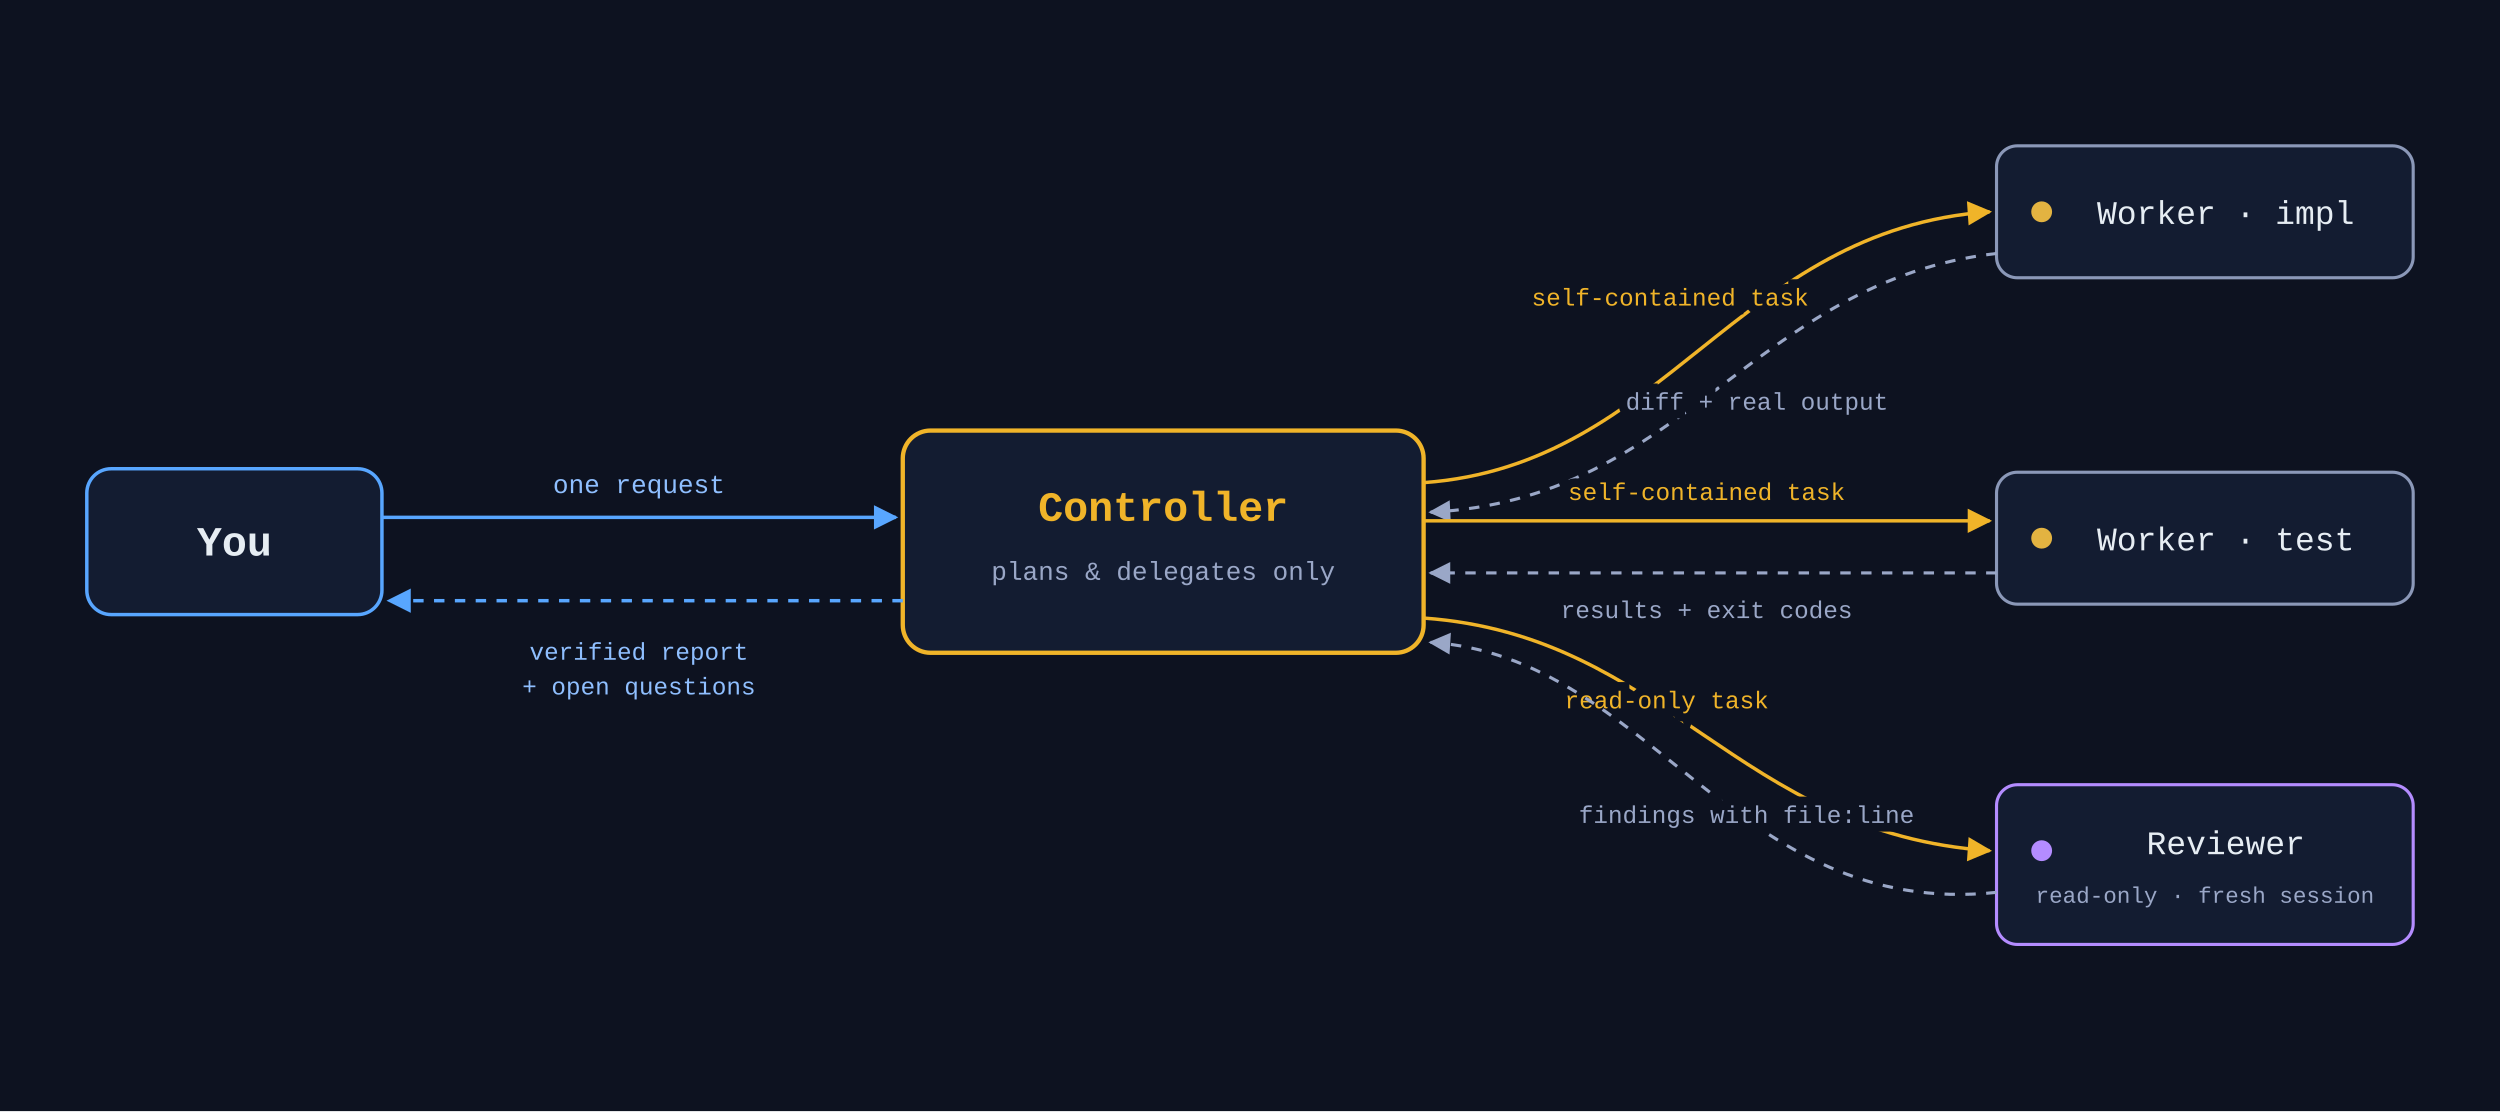
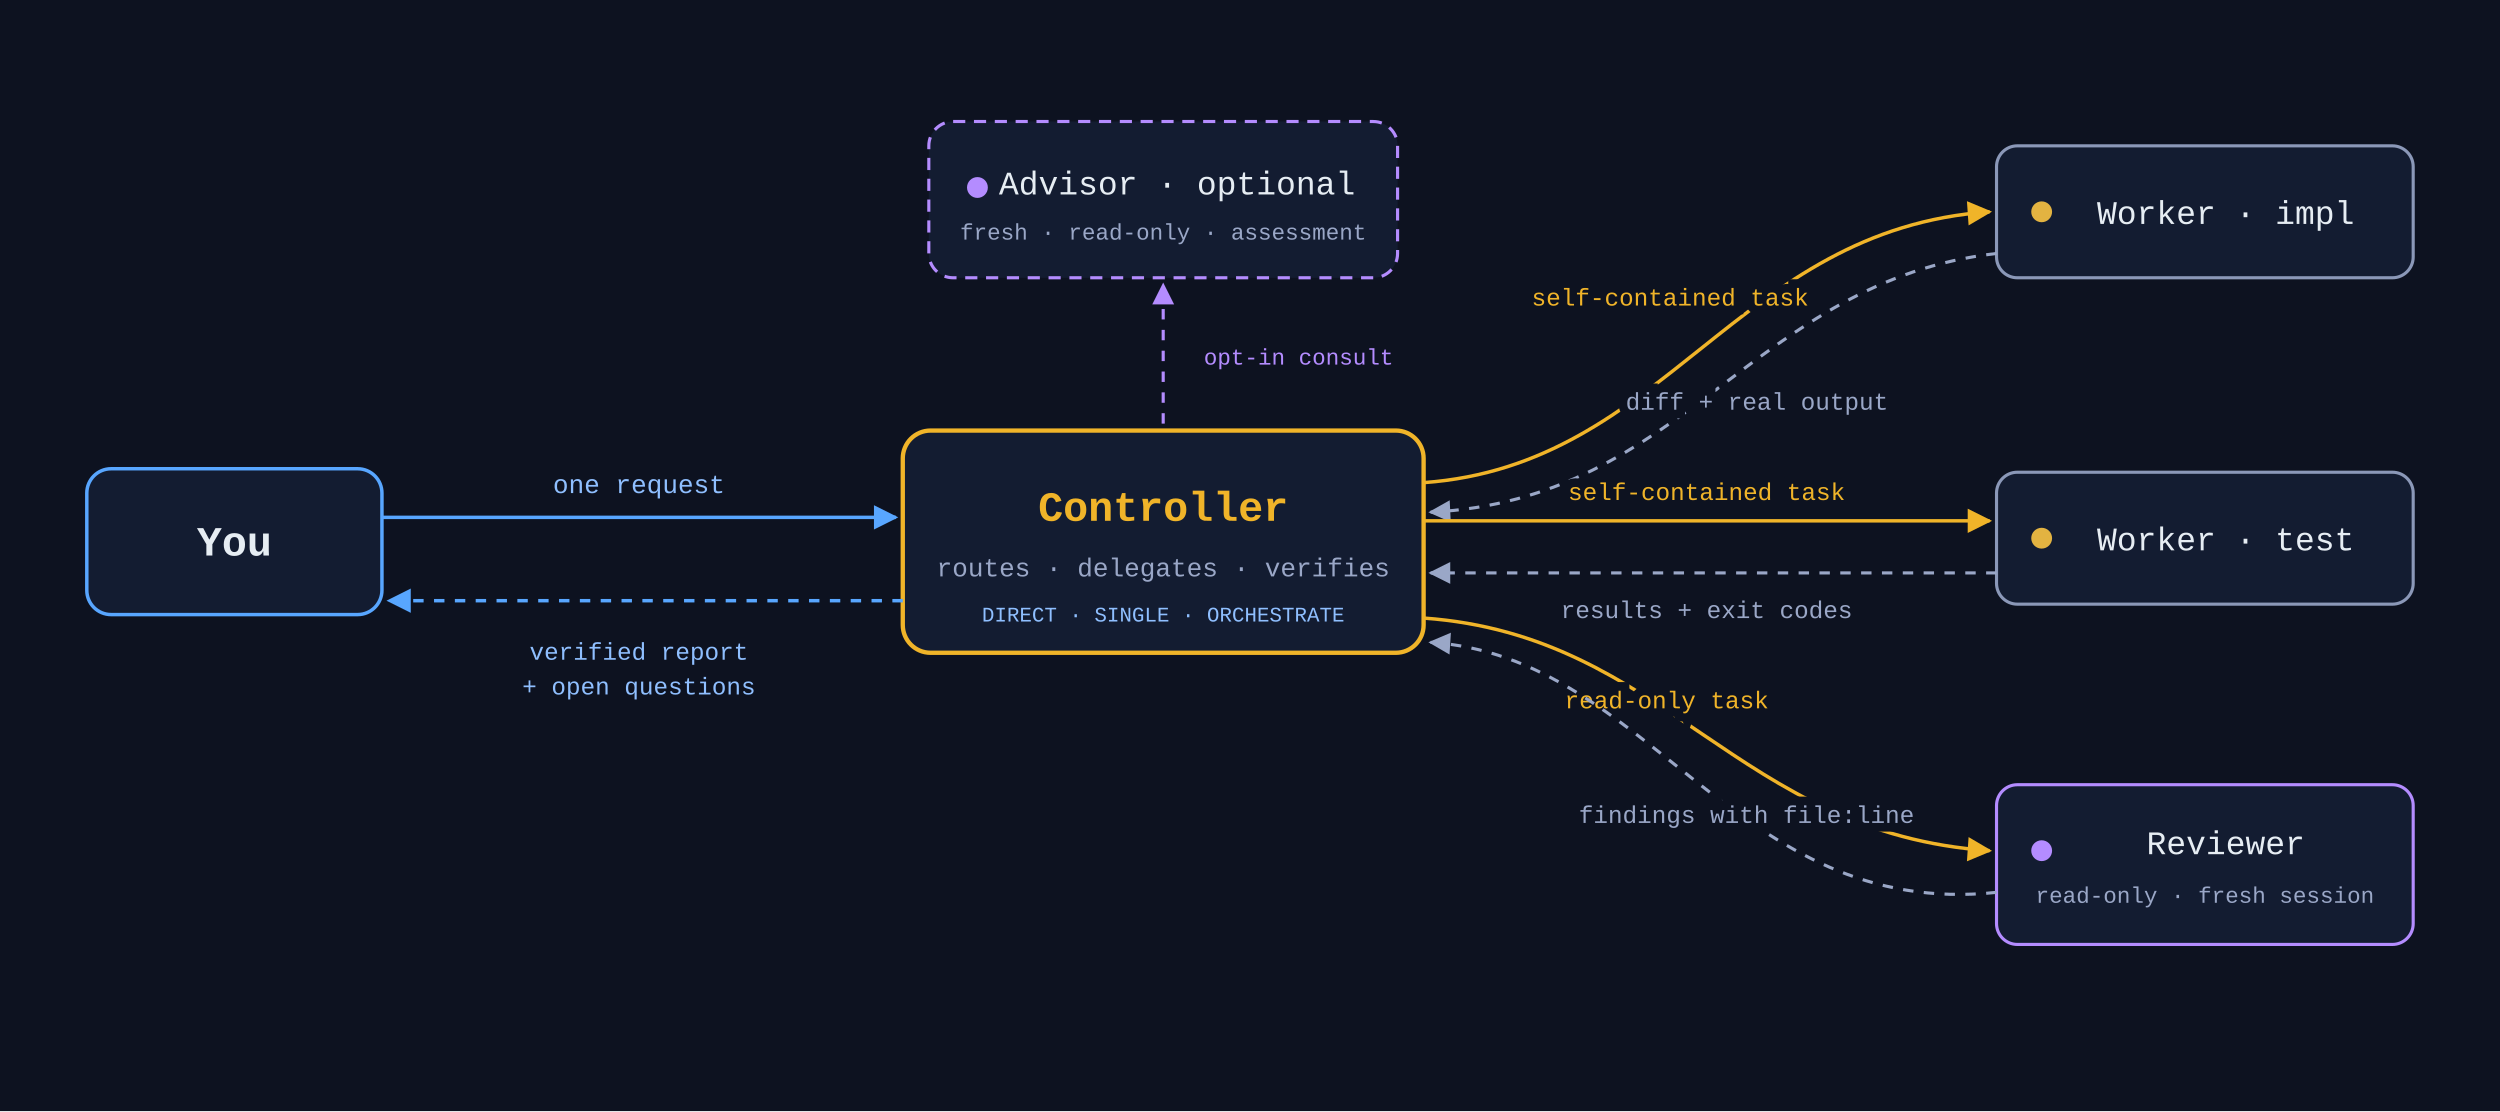
<svg xmlns="http://www.w3.org/2000/svg" viewBox="0 0 1440 640" font-family="SFMono-Regular, Menlo, Consolas, 'Liberation Mono', monospace">
  <defs>
    <marker id="ab" viewBox="0 0 10 10" refX="9" refY="5" markerWidth="7" markerHeight="7" orient="auto-start-reverse">
      <path d="M0,0 L10,5 L0,10 z" fill="#58a6ff" />
    </marker>
    <marker id="aa" viewBox="0 0 10 10" refX="9" refY="5" markerWidth="7" markerHeight="7" orient="auto-start-reverse">
      <path d="M0,0 L10,5 L0,10 z" fill="#f0b429" />
    </marker>
    <marker id="ag" viewBox="0 0 10 10" refX="9" refY="5" markerWidth="7" markerHeight="7" orient="auto-start-reverse">
      <path d="M0,0 L10,5 L0,10 z" fill="#9aa7c7" />
    </marker>
+     <marker id="ap" viewBox="0 0 10 10" refX="9" refY="5" markerWidth="7" markerHeight="7" orient="auto-start-reverse">
+       <path d="M0,0 L10,5 L0,10 z" fill="#b48cff" />
+     </marker>
  </defs>
  <rect width="1440" height="640" fill="#0d1220" />
  <rect x="50" y="270" width="170" height="84" rx="14" fill="#131c31" stroke="#58a6ff" stroke-width="2" />
  <text x="135" y="320" text-anchor="middle" fill="#e6edf3" font-size="24" font-weight="bold">You</text>
  <rect x="520" y="248" width="300" height="128" rx="16" fill="#131c31" stroke="#f0b429" stroke-width="2.5" />
  <text x="670" y="300" text-anchor="middle" fill="#f0b429" font-size="24" font-weight="bold">Controller</text>
-   <text x="670" y="334" text-anchor="middle" fill="#9aa7c7" font-size="15">plans &amp; delegates only</text>
+   <text x="670" y="332" text-anchor="middle" fill="#9aa7c7" font-size="15">routes · delegates · verifies</text>
+   <text x="670" y="358" text-anchor="middle" fill="#8fbfff" font-size="12">DIRECT · SINGLE · ORCHESTRATE</text>
+   <rect x="535" y="70" width="270" height="90" rx="14" fill="#131c31" stroke="#b48cff" stroke-width="1.8" stroke-dasharray="7 5" />
+   <circle cx="563" cy="108" r="6" fill="#b48cff" />
+   <text x="678" y="112" text-anchor="middle" fill="#e6edf3" font-size="19">Advisor · optional</text>
+   <text x="670" y="138" text-anchor="middle" fill="#9aa7c7" font-size="13">fresh · read-only · assessment</text>
+   <line x1="670" y1="244" x2="670" y2="164" stroke="#b48cff" stroke-width="1.8" stroke-dasharray="6 6" marker-end="url(#ap)" />
+   <text paint-order="stroke" stroke="#0d1220" stroke-width="10" x="748" y="210" text-anchor="middle" fill="#b48cff" font-size="13">opt-in consult</text>
  <rect x="1150" y="84" width="240" height="76" rx="12" fill="#131c31" stroke="#8b98b8" stroke-width="1.8" />
  <circle cx="1176" cy="122" r="6" fill="#e3b341" />
  <text x="1282" y="129" text-anchor="middle" fill="#e6edf3" font-size="19">Worker · impl</text>
  <rect x="1150" y="272" width="240" height="76" rx="12" fill="#131c31" stroke="#8b98b8" stroke-width="1.8" />
  <circle cx="1176" cy="310" r="6" fill="#e3b341" />
  <text x="1282" y="317" text-anchor="middle" fill="#e6edf3" font-size="19">Worker · test</text>
  <rect x="1150" y="452" width="240" height="92" rx="12" fill="#131c31" stroke="#b48cff" stroke-width="1.8" />
  <circle cx="1176" cy="490" r="6" fill="#b48cff" />
  <text x="1282" y="492" text-anchor="middle" fill="#e6edf3" font-size="19">Reviewer</text>
  <text x="1270" y="520" text-anchor="middle" fill="#9aa7c7" font-size="13">read-only · fresh session</text>
  <line x1="220" y1="298" x2="516" y2="298" stroke="#58a6ff" stroke-width="2" marker-end="url(#ab)" />
  <text x="368" y="284" text-anchor="middle" fill="#8fbfff" font-size="15">one request</text>
  <line x1="520" y1="346" x2="224" y2="346" stroke="#58a6ff" stroke-width="2" stroke-dasharray="6 6" marker-end="url(#ab)" />
  <text x="368" y="380" text-anchor="middle" fill="#8fbfff" font-size="14">verified report</text>
  <text x="368" y="400" text-anchor="middle" fill="#8fbfff" font-size="14">+ open questions</text>
  <path d="M 820 278 C 960 268, 1000 132 1146 122" fill="none" stroke="#f0b429" stroke-width="2" marker-end="url(#aa)" />
  <text paint-order="stroke" stroke="#0d1220" stroke-width="10" x="962" y="176" text-anchor="middle" fill="#f0b429" font-size="14">self-contained task</text>
  <path d="M 1150 146 C 1010 162, 970 288 824 295" fill="none" stroke="#9aa7c7" stroke-width="1.8" stroke-dasharray="6 6" marker-end="url(#ag)" />
  <text paint-order="stroke" stroke="#0d1220" stroke-width="10" x="1012" y="236" text-anchor="middle" fill="#9aa7c7" font-size="14">diff + real output</text>
  <line x1="820" y1="300" x2="1146" y2="300" stroke="#f0b429" stroke-width="2" marker-end="url(#aa)" />
  <text paint-order="stroke" stroke="#0d1220" stroke-width="10" x="983" y="288" text-anchor="middle" fill="#f0b429" font-size="14">self-contained task</text>
  <line x1="1150" y1="330" x2="824" y2="330" stroke="#9aa7c7" stroke-width="1.8" stroke-dasharray="6 6" marker-end="url(#ag)" />
  <text paint-order="stroke" stroke="#0d1220" stroke-width="10" x="983" y="356" text-anchor="middle" fill="#9aa7c7" font-size="14">results + exit codes</text>
  <path d="M 820 356 C 960 366, 1000 480 1146 490 " fill="none" stroke="#f0b429" stroke-width="2" marker-end="url(#aa)" />
  <text paint-order="stroke" stroke="#0d1220" stroke-width="10" x="960" y="408" text-anchor="middle" fill="#f0b429" font-size="14">read-only task</text>
  <path d="M 1150 514 C 1000 530, 950 378 824 370" fill="none" stroke="#9aa7c7" stroke-width="1.8" stroke-dasharray="6 6" marker-end="url(#ag)" />
  <text paint-order="stroke" stroke="#0d1220" stroke-width="10" x="1006" y="474" text-anchor="middle" fill="#9aa7c7" font-size="14">findings with file:line</text>
</svg>
